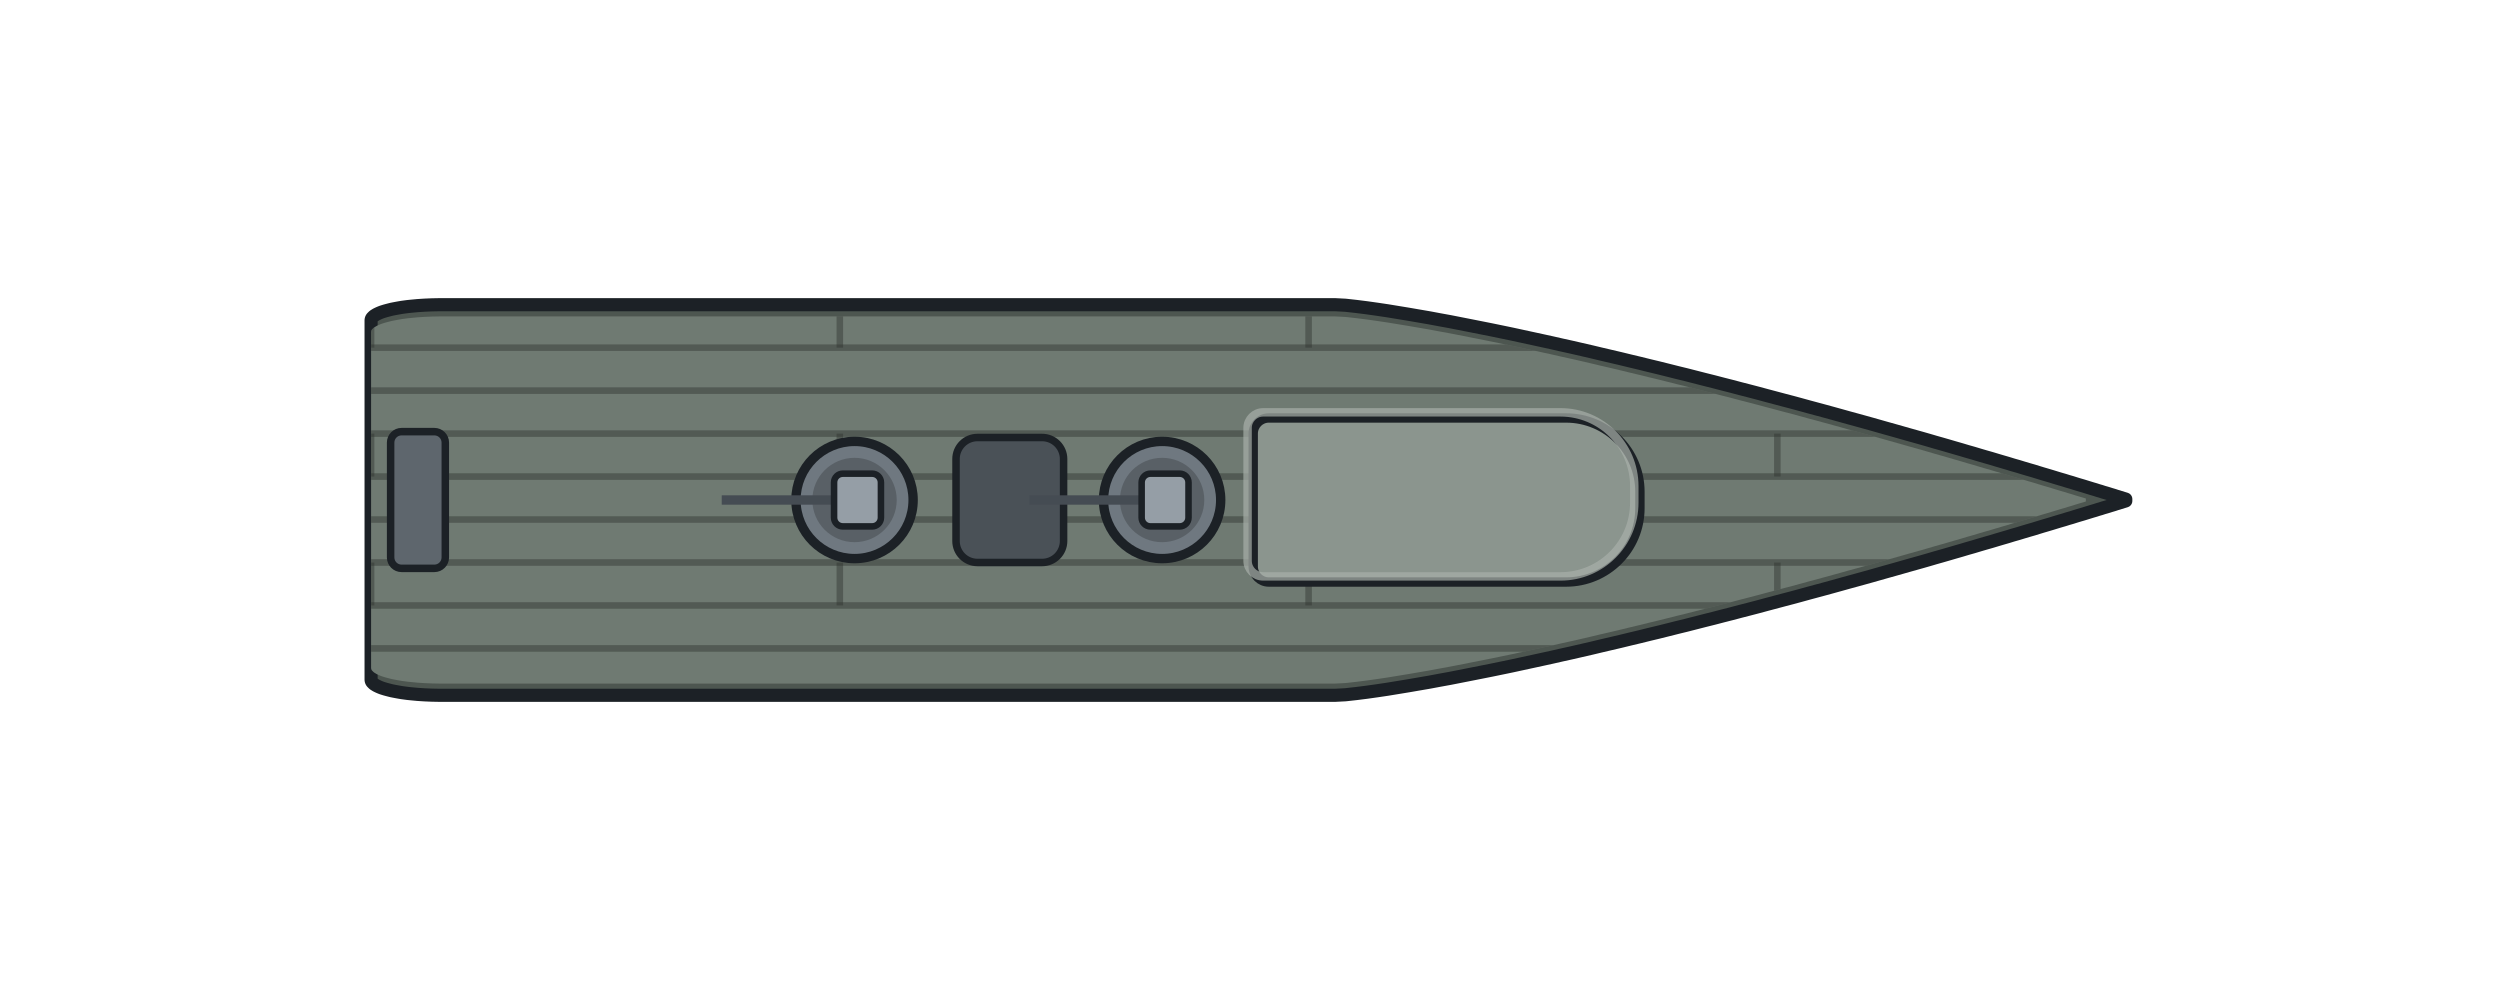
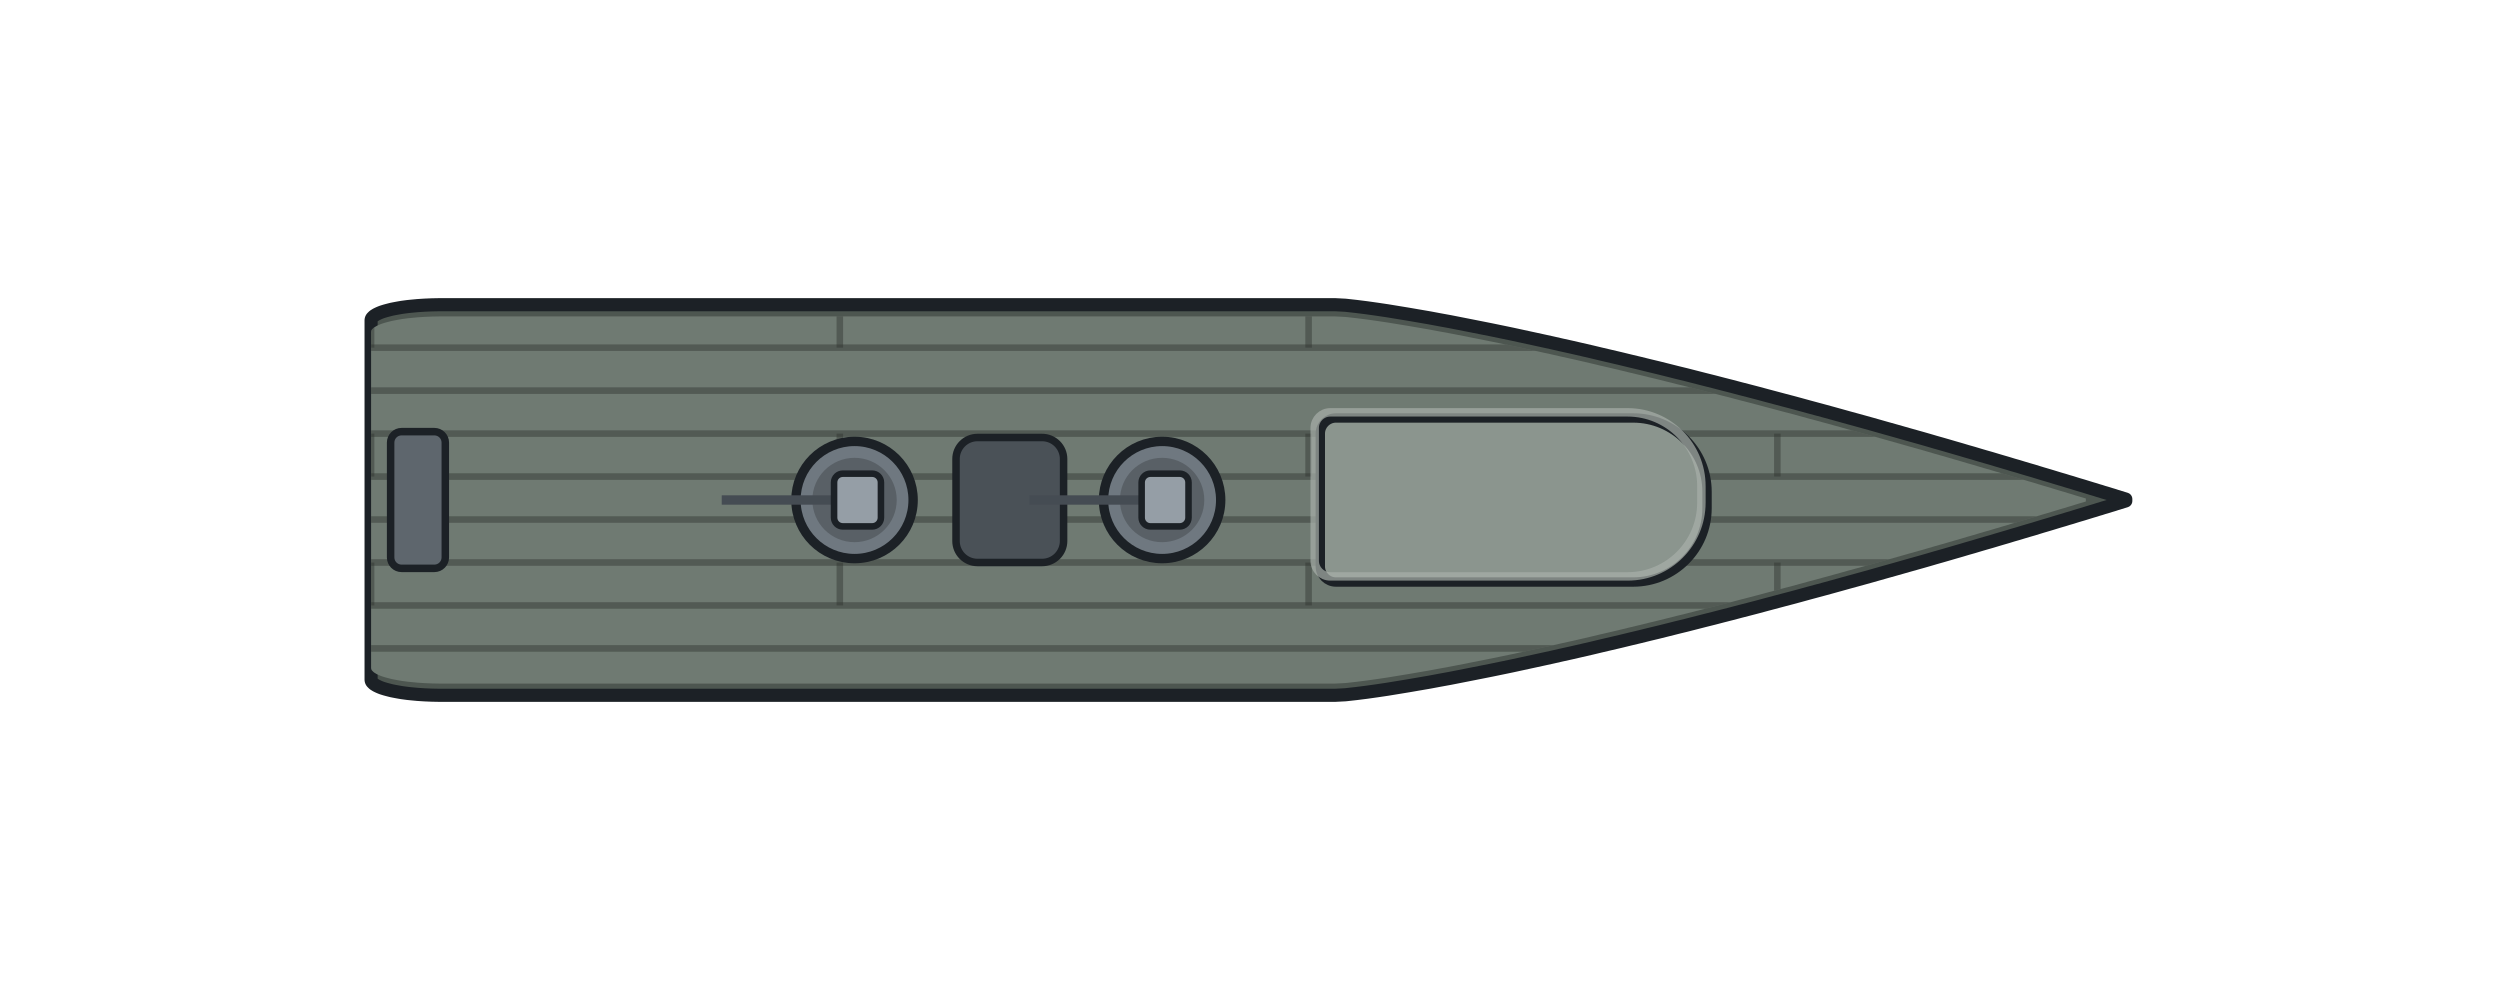
<svg xmlns="http://www.w3.org/2000/svg" width="320" height="128" viewBox="-16 -6.4 32 12.8" shape-rendering="geometricPrecision">
  <defs>
    <clipPath id="hullclip">
      <path d="M-11.25,-2.3 L-11.249,-2.309 L-11.247,-2.317 L-11.243,-2.326 L-11.237,-2.334 L-11.229,-2.342 L-11.22,-2.351 L-11.21,-2.359 L-11.197,-2.367 L-11.184,-2.375 L-11.168,-2.383 L-11.151,-2.391 L-11.132,-2.399 L-11.111,-2.407 L-11.089,-2.414 L-11.066,-2.421 L-11.04,-2.428 L-11.013,-2.435 L-10.985,-2.442 L-10.955,-2.448 L-10.923,-2.454 L-10.89,-2.46 L-10.855,-2.466 L-10.818,-2.471 L-10.78,-2.476 L-10.741,-2.48 L-10.699,-2.484 L-10.657,-2.488 L-10.612,-2.491 L-10.566,-2.494 L-10.519,-2.496 L-10.47,-2.498 L-10.419,-2.499 L-10.367,-2.5 L-10.314,-2.5 L-10.259,-2.5 L-10.202,-2.5 L-10.144,-2.5 L-10.085,-2.5 L-10.024,-2.5 L-9.961,-2.5 L-9.897,-2.5 L-9.832,-2.5 L-9.765,-2.5 L-9.697,-2.5 L-9.628,-2.5 L-9.557,-2.5 L-9.484,-2.5 L-9.41,-2.5 L-9.335,-2.5 L-9.259,-2.5 L-9.181,-2.5 L-9.101,-2.5 L-9.021,-2.5 L-8.939,-2.5 L-8.856,-2.5 L-8.771,-2.5 L-8.686,-2.5 L-8.599,-2.5 L-8.51,-2.5 L-8.421,-2.5 L-8.33,-2.5 L-8.238,-2.5 L-8.145,-2.5 L-8.05,-2.5 L-7.955,-2.5 L-7.858,-2.5 L-7.76,-2.5 L-7.661,-2.5 L-7.561,-2.5 L-7.46,-2.5 L-7.358,-2.5 L-7.254,-2.5 L-7.15,-2.5 L-7.045,-2.5 L-6.938,-2.5 L-6.831,-2.5 L-6.722,-2.5 L-6.613,-2.5 L-6.502,-2.5 L-6.391,-2.5 L-6.278,-2.5 L-6.165,-2.5 L-6.051,-2.5 L-5.936,-2.5 L-5.82,-2.5 L-5.703,-2.5 L-5.586,-2.5 L-5.467,-2.5 L-5.348,-2.5 L-5.228,-2.5 L-5.107,-2.5 L-4.986,-2.5 L-4.864,-2.5 L-4.741,-2.5 L-4.617,-2.5 L-4.493,-2.5 L-4.368,-2.5 L-4.242,-2.5 L-4.116,-2.5 L-3.989,-2.5 L-3.862,-2.5 L-3.734,-2.5 L-3.605,-2.5 L-3.476,-2.5 L-3.347,-2.5 L-3.217,-2.5 L-3.086,-2.5 L-2.955,-2.5 L-2.824,-2.5 L-2.692,-2.5 L-2.56,-2.5 L-2.428,-2.5 L-2.295,-2.5 L-2.161,-2.5 L-2.028,-2.5 L-1.894,-2.5 L-1.76,-2.5 L-1.626,-2.5 L-1.491,-2.5 L-1.356,-2.5 L-1.221,-2.5 L-1.086,-2.5 L-0.95,-2.5 L-0.815,-2.5 L-0.679,-2.5 L-0.544,-2.5 L-0.408,-2.5 L-0.272,-2.5 L-0.136,-2.5 L-0,-2.5 L0.136,-2.5 L0.272,-2.5 L0.408,-2.5 L0.544,-2.5 L0.679,-2.5 L0.815,-2.5 L0.95,-2.5 L1.086,-2.5 L1.221,-2.493 L1.356,-2.478 L1.491,-2.461 L1.626,-2.442 L1.76,-2.422 L1.894,-2.4 L2.028,-2.378 L2.161,-2.355 L2.295,-2.332 L2.428,-2.307 L2.56,-2.283 L2.692,-2.257 L2.824,-2.231 L2.955,-2.205 L3.086,-2.179 L3.217,-2.152 L3.347,-2.125 L3.476,-2.097 L3.605,-2.069 L3.734,-2.041 L3.862,-2.013 L3.989,-1.984 L4.116,-1.956 L4.242,-1.927 L4.368,-1.898 L4.493,-1.868 L4.617,-1.839 L4.741,-1.81 L4.864,-1.78 L4.986,-1.751 L5.107,-1.721 L5.228,-1.692 L5.348,-1.662 L5.467,-1.632 L5.586,-1.603 L5.703,-1.573 L5.82,-1.543 L5.936,-1.514 L6.051,-1.484 L6.165,-1.455 L6.278,-1.425 L6.391,-1.396 L6.502,-1.367 L6.613,-1.337 L6.722,-1.308 L6.831,-1.279 L6.938,-1.251 L7.045,-1.222 L7.15,-1.193 L7.254,-1.165 L7.358,-1.137 L7.46,-1.109 L7.561,-1.081 L7.661,-1.053 L7.76,-1.026 L7.858,-0.999 L7.955,-0.972 L8.05,-0.945 L8.145,-0.918 L8.238,-0.892 L8.33,-0.866 L8.421,-0.84 L8.51,-0.815 L8.599,-0.79 L8.686,-0.765 L8.771,-0.74 L8.856,-0.716 L8.939,-0.692 L9.021,-0.668 L9.101,-0.645 L9.181,-0.621 L9.259,-0.599 L9.335,-0.576 L9.41,-0.554 L9.484,-0.533 L9.557,-0.511 L9.628,-0.49 L9.697,-0.47 L9.765,-0.449 L9.832,-0.43 L9.897,-0.41 L9.961,-0.391 L10.024,-0.373 L10.085,-0.354 L10.144,-0.336 L10.202,-0.319 L10.259,-0.302 L10.314,-0.285 L10.367,-0.269 L10.419,-0.254 L10.47,-0.238 L10.519,-0.224 L10.566,-0.209 L10.612,-0.195 L10.657,-0.182 L10.699,-0.169 L10.741,-0.156 L10.78,-0.144 L10.818,-0.133 L10.855,-0.121 L10.89,-0.111 L10.923,-0.1 L10.955,-0.091 L10.985,-0.082 L11.013,-0.073 L11.04,-0.065 L11.066,-0.057 L11.089,-0.049 L11.111,-0.043 L11.132,-0.036 L11.151,-0.031 L11.168,-0.025 L11.184,-0.02 L11.197,-0.016 L11.21,-0.012 L11.21,0.012 L11.197,0.016 L11.184,0.02 L11.168,0.025 L11.151,0.031 L11.132,0.036 L11.111,0.043 L11.089,0.049 L11.066,0.057 L11.04,0.065 L11.013,0.073 L10.985,0.082 L10.955,0.091 L10.923,0.1 L10.89,0.111 L10.855,0.121 L10.818,0.133 L10.78,0.144 L10.741,0.156 L10.699,0.169 L10.657,0.182 L10.612,0.195 L10.566,0.209 L10.519,0.224 L10.47,0.238 L10.419,0.254 L10.367,0.269 L10.314,0.285 L10.259,0.302 L10.202,0.319 L10.144,0.336 L10.085,0.354 L10.024,0.373 L9.961,0.391 L9.897,0.41 L9.832,0.43 L9.765,0.449 L9.697,0.47 L9.628,0.49 L9.557,0.511 L9.484,0.533 L9.41,0.554 L9.335,0.576 L9.259,0.599 L9.181,0.621 L9.101,0.645 L9.021,0.668 L8.939,0.692 L8.856,0.716 L8.771,0.74 L8.686,0.765 L8.599,0.79 L8.51,0.815 L8.421,0.84 L8.33,0.866 L8.238,0.892 L8.145,0.918 L8.05,0.945 L7.955,0.972 L7.858,0.999 L7.76,1.026 L7.661,1.053 L7.561,1.081 L7.46,1.109 L7.358,1.137 L7.254,1.165 L7.15,1.193 L7.045,1.222 L6.938,1.251 L6.831,1.279 L6.722,1.308 L6.613,1.337 L6.502,1.367 L6.391,1.396 L6.278,1.425 L6.165,1.455 L6.051,1.484 L5.936,1.514 L5.82,1.543 L5.703,1.573 L5.586,1.603 L5.467,1.632 L5.348,1.662 L5.228,1.692 L5.107,1.721 L4.986,1.751 L4.864,1.78 L4.741,1.81 L4.617,1.839 L4.493,1.868 L4.368,1.898 L4.242,1.927 L4.116,1.956 L3.989,1.984 L3.862,2.013 L3.734,2.041 L3.605,2.069 L3.476,2.097 L3.347,2.125 L3.217,2.152 L3.086,2.179 L2.955,2.205 L2.824,2.231 L2.692,2.257 L2.56,2.283 L2.428,2.307 L2.295,2.332 L2.161,2.355 L2.028,2.378 L1.894,2.4 L1.76,2.422 L1.626,2.442 L1.491,2.461 L1.356,2.478 L1.221,2.493 L1.086,2.5 L0.95,2.5 L0.815,2.5 L0.679,2.5 L0.544,2.5 L0.408,2.5 L0.272,2.5 L0.136,2.5 L-0,2.5 L-0.136,2.5 L-0.272,2.5 L-0.408,2.5 L-0.544,2.5 L-0.679,2.5 L-0.815,2.5 L-0.95,2.5 L-1.086,2.5 L-1.221,2.5 L-1.356,2.5 L-1.491,2.5 L-1.626,2.5 L-1.76,2.5 L-1.894,2.5 L-2.028,2.5 L-2.161,2.5 L-2.295,2.5 L-2.428,2.5 L-2.56,2.5 L-2.692,2.5 L-2.824,2.5 L-2.955,2.5 L-3.086,2.5 L-3.217,2.5 L-3.347,2.5 L-3.476,2.5 L-3.605,2.5 L-3.734,2.5 L-3.862,2.5 L-3.989,2.5 L-4.116,2.5 L-4.242,2.5 L-4.368,2.5 L-4.493,2.5 L-4.617,2.5 L-4.741,2.5 L-4.864,2.5 L-4.986,2.5 L-5.107,2.5 L-5.228,2.5 L-5.348,2.5 L-5.467,2.5 L-5.586,2.5 L-5.703,2.5 L-5.82,2.5 L-5.936,2.5 L-6.051,2.5 L-6.165,2.5 L-6.278,2.5 L-6.391,2.5 L-6.502,2.5 L-6.613,2.5 L-6.722,2.5 L-6.831,2.5 L-6.938,2.5 L-7.045,2.5 L-7.15,2.5 L-7.254,2.5 L-7.358,2.5 L-7.46,2.5 L-7.561,2.5 L-7.661,2.5 L-7.76,2.5 L-7.858,2.5 L-7.955,2.5 L-8.05,2.5 L-8.145,2.5 L-8.238,2.5 L-8.33,2.5 L-8.421,2.5 L-8.51,2.5 L-8.599,2.5 L-8.686,2.5 L-8.771,2.5 L-8.856,2.5 L-8.939,2.5 L-9.021,2.5 L-9.101,2.5 L-9.181,2.5 L-9.259,2.5 L-9.335,2.5 L-9.41,2.5 L-9.484,2.5 L-9.557,2.5 L-9.628,2.5 L-9.697,2.5 L-9.765,2.5 L-9.832,2.5 L-9.897,2.5 L-9.961,2.5 L-10.024,2.5 L-10.085,2.5 L-10.144,2.5 L-10.202,2.5 L-10.259,2.5 L-10.314,2.5 L-10.367,2.5 L-10.419,2.499 L-10.47,2.498 L-10.519,2.496 L-10.566,2.494 L-10.612,2.491 L-10.657,2.488 L-10.699,2.484 L-10.741,2.48 L-10.78,2.476 L-10.818,2.471 L-10.855,2.466 L-10.89,2.46 L-10.923,2.454 L-10.955,2.448 L-10.985,2.442 L-11.013,2.435 L-11.04,2.428 L-11.066,2.421 L-11.089,2.414 L-11.111,2.407 L-11.132,2.399 L-11.151,2.391 L-11.168,2.383 L-11.184,2.375 L-11.197,2.367 L-11.21,2.359 L-11.22,2.351 L-11.229,2.342 L-11.237,2.334 L-11.243,2.326 L-11.247,2.317 L-11.249,2.309 L-11.25,2.3 Z" />
    </clipPath>
    <clipPath id="deckclip">
      <path d="M-11.25,-2.15 L-11.249,-2.159 L-11.247,-2.167 L-11.243,-2.176 L-11.237,-2.184 L-11.229,-2.192 L-11.22,-2.201 L-11.21,-2.209 L-11.197,-2.217 L-11.184,-2.225 L-11.168,-2.233 L-11.151,-2.241 L-11.132,-2.249 L-11.111,-2.257 L-11.089,-2.264 L-11.066,-2.271 L-11.04,-2.278 L-11.013,-2.285 L-10.985,-2.292 L-10.955,-2.298 L-10.923,-2.304 L-10.89,-2.31 L-10.855,-2.316 L-10.818,-2.321 L-10.78,-2.326 L-10.741,-2.33 L-10.699,-2.334 L-10.657,-2.338 L-10.612,-2.341 L-10.566,-2.344 L-10.519,-2.346 L-10.47,-2.348 L-10.419,-2.349 L-10.367,-2.35 L-10.314,-2.35 L-10.259,-2.35 L-10.202,-2.35 L-10.144,-2.35 L-10.085,-2.35 L-10.024,-2.35 L-9.961,-2.35 L-9.897,-2.35 L-9.832,-2.35 L-9.765,-2.35 L-9.697,-2.35 L-9.628,-2.35 L-9.557,-2.35 L-9.484,-2.35 L-9.41,-2.35 L-9.335,-2.35 L-9.259,-2.35 L-9.181,-2.35 L-9.101,-2.35 L-9.021,-2.35 L-8.939,-2.35 L-8.856,-2.35 L-8.771,-2.35 L-8.686,-2.35 L-8.599,-2.35 L-8.51,-2.35 L-8.421,-2.35 L-8.33,-2.35 L-8.238,-2.35 L-8.145,-2.35 L-8.05,-2.35 L-7.955,-2.35 L-7.858,-2.35 L-7.76,-2.35 L-7.661,-2.35 L-7.561,-2.35 L-7.46,-2.35 L-7.358,-2.35 L-7.254,-2.35 L-7.15,-2.35 L-7.045,-2.35 L-6.938,-2.35 L-6.831,-2.35 L-6.722,-2.35 L-6.613,-2.35 L-6.502,-2.35 L-6.391,-2.35 L-6.278,-2.35 L-6.165,-2.35 L-6.051,-2.35 L-5.936,-2.35 L-5.82,-2.35 L-5.703,-2.35 L-5.586,-2.35 L-5.467,-2.35 L-5.348,-2.35 L-5.228,-2.35 L-5.107,-2.35 L-4.986,-2.35 L-4.864,-2.35 L-4.741,-2.35 L-4.617,-2.35 L-4.493,-2.35 L-4.368,-2.35 L-4.242,-2.35 L-4.116,-2.35 L-3.989,-2.35 L-3.862,-2.35 L-3.734,-2.35 L-3.605,-2.35 L-3.476,-2.35 L-3.347,-2.35 L-3.217,-2.35 L-3.086,-2.35 L-2.955,-2.35 L-2.824,-2.35 L-2.692,-2.35 L-2.56,-2.35 L-2.428,-2.35 L-2.295,-2.35 L-2.161,-2.35 L-2.028,-2.35 L-1.894,-2.35 L-1.76,-2.35 L-1.626,-2.35 L-1.491,-2.35 L-1.356,-2.35 L-1.221,-2.35 L-1.086,-2.35 L-0.95,-2.35 L-0.815,-2.35 L-0.679,-2.35 L-0.544,-2.35 L-0.408,-2.35 L-0.272,-2.35 L-0.136,-2.35 L-0,-2.35 L0.136,-2.35 L0.272,-2.35 L0.408,-2.35 L0.544,-2.35 L0.679,-2.35 L0.815,-2.35 L0.95,-2.35 L1.086,-2.35 L1.221,-2.343 L1.356,-2.328 L1.491,-2.311 L1.626,-2.292 L1.76,-2.272 L1.894,-2.25 L2.028,-2.228 L2.161,-2.205 L2.295,-2.182 L2.428,-2.157 L2.56,-2.133 L2.692,-2.107 L2.824,-2.081 L2.955,-2.055 L3.086,-2.029 L3.217,-2.002 L3.347,-1.975 L3.476,-1.947 L3.605,-1.919 L3.734,-1.891 L3.862,-1.863 L3.989,-1.834 L4.116,-1.806 L4.242,-1.777 L4.368,-1.748 L4.493,-1.718 L4.617,-1.689 L4.741,-1.66 L4.864,-1.63 L4.986,-1.601 L5.107,-1.571 L5.228,-1.542 L5.348,-1.512 L5.467,-1.482 L5.586,-1.453 L5.703,-1.423 L5.82,-1.393 L5.936,-1.364 L6.051,-1.334 L6.165,-1.305 L6.278,-1.275 L6.391,-1.246 L6.502,-1.217 L6.613,-1.187 L6.722,-1.158 L6.831,-1.129 L6.938,-1.101 L7.045,-1.072 L7.15,-1.043 L7.254,-1.015 L7.358,-0.987 L7.46,-0.959 L7.561,-0.931 L7.661,-0.903 L7.76,-0.876 L7.858,-0.849 L7.955,-0.822 L8.05,-0.795 L8.145,-0.768 L8.238,-0.742 L8.33,-0.716 L8.421,-0.69 L8.51,-0.665 L8.599,-0.64 L8.686,-0.615 L8.771,-0.59 L8.856,-0.566 L8.939,-0.542 L9.021,-0.518 L9.101,-0.495 L9.181,-0.471 L9.259,-0.449 L9.335,-0.426 L9.41,-0.404 L9.484,-0.383 L9.557,-0.361 L9.628,-0.34 L9.697,-0.32 L9.765,-0.299 L9.832,-0.28 L9.897,-0.26 L9.961,-0.241 L10.024,-0.223 L10.085,-0.204 L10.144,-0.186 L10.202,-0.169 L10.259,-0.152 L10.314,-0.135 L10.367,-0.119 L10.419,-0.104 L10.47,-0.088 L10.519,-0.074 L10.566,-0.059 L10.612,-0.045 L10.657,-0.032 L10.699,-0.019 L10.699,0.019 L10.657,0.032 L10.612,0.045 L10.566,0.059 L10.519,0.074 L10.47,0.088 L10.419,0.104 L10.367,0.119 L10.314,0.135 L10.259,0.152 L10.202,0.169 L10.144,0.186 L10.085,0.204 L10.024,0.223 L9.961,0.241 L9.897,0.26 L9.832,0.28 L9.765,0.299 L9.697,0.32 L9.628,0.34 L9.557,0.361 L9.484,0.383 L9.41,0.404 L9.335,0.426 L9.259,0.449 L9.181,0.471 L9.101,0.495 L9.021,0.518 L8.939,0.542 L8.856,0.566 L8.771,0.59 L8.686,0.615 L8.599,0.64 L8.51,0.665 L8.421,0.69 L8.33,0.716 L8.238,0.742 L8.145,0.768 L8.05,0.795 L7.955,0.822 L7.858,0.849 L7.76,0.876 L7.661,0.903 L7.561,0.931 L7.46,0.959 L7.358,0.987 L7.254,1.015 L7.15,1.043 L7.045,1.072 L6.938,1.101 L6.831,1.129 L6.722,1.158 L6.613,1.187 L6.502,1.217 L6.391,1.246 L6.278,1.275 L6.165,1.305 L6.051,1.334 L5.936,1.364 L5.82,1.393 L5.703,1.423 L5.586,1.453 L5.467,1.482 L5.348,1.512 L5.228,1.542 L5.107,1.571 L4.986,1.601 L4.864,1.63 L4.741,1.66 L4.617,1.689 L4.493,1.718 L4.368,1.748 L4.242,1.777 L4.116,1.806 L3.989,1.834 L3.862,1.863 L3.734,1.891 L3.605,1.919 L3.476,1.947 L3.347,1.975 L3.217,2.002 L3.086,2.029 L2.955,2.055 L2.824,2.081 L2.692,2.107 L2.56,2.133 L2.428,2.157 L2.295,2.182 L2.161,2.205 L2.028,2.228 L1.894,2.25 L1.76,2.272 L1.626,2.292 L1.491,2.311 L1.356,2.328 L1.221,2.343 L1.086,2.35 L0.95,2.35 L0.815,2.35 L0.679,2.35 L0.544,2.35 L0.408,2.35 L0.272,2.35 L0.136,2.35 L-0,2.35 L-0.136,2.35 L-0.272,2.35 L-0.408,2.35 L-0.544,2.35 L-0.679,2.35 L-0.815,2.35 L-0.95,2.35 L-1.086,2.35 L-1.221,2.35 L-1.356,2.35 L-1.491,2.35 L-1.626,2.35 L-1.76,2.35 L-1.894,2.35 L-2.028,2.35 L-2.161,2.35 L-2.295,2.35 L-2.428,2.35 L-2.56,2.35 L-2.692,2.35 L-2.824,2.35 L-2.955,2.35 L-3.086,2.35 L-3.217,2.35 L-3.347,2.35 L-3.476,2.35 L-3.605,2.35 L-3.734,2.35 L-3.862,2.35 L-3.989,2.35 L-4.116,2.35 L-4.242,2.35 L-4.368,2.35 L-4.493,2.35 L-4.617,2.35 L-4.741,2.35 L-4.864,2.35 L-4.986,2.35 L-5.107,2.35 L-5.228,2.35 L-5.348,2.35 L-5.467,2.35 L-5.586,2.35 L-5.703,2.35 L-5.82,2.35 L-5.936,2.35 L-6.051,2.35 L-6.165,2.35 L-6.278,2.35 L-6.391,2.35 L-6.502,2.35 L-6.613,2.35 L-6.722,2.35 L-6.831,2.35 L-6.938,2.35 L-7.045,2.35 L-7.15,2.35 L-7.254,2.35 L-7.358,2.35 L-7.46,2.35 L-7.561,2.35 L-7.661,2.35 L-7.76,2.35 L-7.858,2.35 L-7.955,2.35 L-8.05,2.35 L-8.145,2.35 L-8.238,2.35 L-8.33,2.35 L-8.421,2.35 L-8.51,2.35 L-8.599,2.35 L-8.686,2.35 L-8.771,2.35 L-8.856,2.35 L-8.939,2.35 L-9.021,2.35 L-9.101,2.35 L-9.181,2.35 L-9.259,2.35 L-9.335,2.35 L-9.41,2.35 L-9.484,2.35 L-9.557,2.35 L-9.628,2.35 L-9.697,2.35 L-9.765,2.35 L-9.832,2.35 L-9.897,2.35 L-9.961,2.35 L-10.024,2.35 L-10.085,2.35 L-10.144,2.35 L-10.202,2.35 L-10.259,2.35 L-10.314,2.35 L-10.367,2.35 L-10.419,2.349 L-10.47,2.348 L-10.519,2.346 L-10.566,2.344 L-10.612,2.341 L-10.657,2.338 L-10.699,2.334 L-10.741,2.33 L-10.78,2.326 L-10.818,2.321 L-10.855,2.316 L-10.89,2.31 L-10.923,2.304 L-10.955,2.298 L-10.985,2.292 L-11.013,2.285 L-11.04,2.278 L-11.066,2.271 L-11.089,2.264 L-11.111,2.257 L-11.132,2.249 L-11.151,2.241 L-11.168,2.233 L-11.184,2.225 L-11.197,2.217 L-11.21,2.209 L-11.22,2.201 L-11.229,2.192 L-11.237,2.184 L-11.243,2.176 L-11.247,2.167 L-11.249,2.159 L-11.25,2.15 Z" />
    </clipPath>
  </defs>
  <path d="M-11.25,-2.3 L-11.249,-2.309 L-11.247,-2.317 L-11.243,-2.326 L-11.237,-2.334 L-11.229,-2.342 L-11.22,-2.351 L-11.21,-2.359 L-11.197,-2.367 L-11.184,-2.375 L-11.168,-2.383 L-11.151,-2.391 L-11.132,-2.399 L-11.111,-2.407 L-11.089,-2.414 L-11.066,-2.421 L-11.04,-2.428 L-11.013,-2.435 L-10.985,-2.442 L-10.955,-2.448 L-10.923,-2.454 L-10.89,-2.46 L-10.855,-2.466 L-10.818,-2.471 L-10.78,-2.476 L-10.741,-2.48 L-10.699,-2.484 L-10.657,-2.488 L-10.612,-2.491 L-10.566,-2.494 L-10.519,-2.496 L-10.47,-2.498 L-10.419,-2.499 L-10.367,-2.5 L-10.314,-2.5 L-10.259,-2.5 L-10.202,-2.5 L-10.144,-2.5 L-10.085,-2.5 L-10.024,-2.5 L-9.961,-2.5 L-9.897,-2.5 L-9.832,-2.5 L-9.765,-2.5 L-9.697,-2.5 L-9.628,-2.5 L-9.557,-2.5 L-9.484,-2.5 L-9.41,-2.5 L-9.335,-2.5 L-9.259,-2.5 L-9.181,-2.5 L-9.101,-2.5 L-9.021,-2.5 L-8.939,-2.5 L-8.856,-2.5 L-8.771,-2.5 L-8.686,-2.5 L-8.599,-2.5 L-8.51,-2.5 L-8.421,-2.5 L-8.33,-2.5 L-8.238,-2.5 L-8.145,-2.5 L-8.05,-2.5 L-7.955,-2.5 L-7.858,-2.5 L-7.76,-2.5 L-7.661,-2.5 L-7.561,-2.5 L-7.46,-2.5 L-7.358,-2.5 L-7.254,-2.5 L-7.15,-2.5 L-7.045,-2.5 L-6.938,-2.5 L-6.831,-2.5 L-6.722,-2.5 L-6.613,-2.5 L-6.502,-2.5 L-6.391,-2.5 L-6.278,-2.5 L-6.165,-2.5 L-6.051,-2.5 L-5.936,-2.5 L-5.82,-2.5 L-5.703,-2.5 L-5.586,-2.5 L-5.467,-2.5 L-5.348,-2.5 L-5.228,-2.5 L-5.107,-2.5 L-4.986,-2.5 L-4.864,-2.5 L-4.741,-2.5 L-4.617,-2.5 L-4.493,-2.5 L-4.368,-2.5 L-4.242,-2.5 L-4.116,-2.5 L-3.989,-2.5 L-3.862,-2.5 L-3.734,-2.5 L-3.605,-2.5 L-3.476,-2.5 L-3.347,-2.5 L-3.217,-2.5 L-3.086,-2.5 L-2.955,-2.5 L-2.824,-2.5 L-2.692,-2.5 L-2.56,-2.5 L-2.428,-2.5 L-2.295,-2.5 L-2.161,-2.5 L-2.028,-2.5 L-1.894,-2.5 L-1.76,-2.5 L-1.626,-2.5 L-1.491,-2.5 L-1.356,-2.5 L-1.221,-2.5 L-1.086,-2.5 L-0.95,-2.5 L-0.815,-2.5 L-0.679,-2.5 L-0.544,-2.5 L-0.408,-2.5 L-0.272,-2.5 L-0.136,-2.5 L-0,-2.5 L0.136,-2.5 L0.272,-2.5 L0.408,-2.5 L0.544,-2.5 L0.679,-2.5 L0.815,-2.5 L0.95,-2.5 L1.086,-2.5 L1.221,-2.493 L1.356,-2.478 L1.491,-2.461 L1.626,-2.442 L1.76,-2.422 L1.894,-2.4 L2.028,-2.378 L2.161,-2.355 L2.295,-2.332 L2.428,-2.307 L2.56,-2.283 L2.692,-2.257 L2.824,-2.231 L2.955,-2.205 L3.086,-2.179 L3.217,-2.152 L3.347,-2.125 L3.476,-2.097 L3.605,-2.069 L3.734,-2.041 L3.862,-2.013 L3.989,-1.984 L4.116,-1.956 L4.242,-1.927 L4.368,-1.898 L4.493,-1.868 L4.617,-1.839 L4.741,-1.81 L4.864,-1.78 L4.986,-1.751 L5.107,-1.721 L5.228,-1.692 L5.348,-1.662 L5.467,-1.632 L5.586,-1.603 L5.703,-1.573 L5.82,-1.543 L5.936,-1.514 L6.051,-1.484 L6.165,-1.455 L6.278,-1.425 L6.391,-1.396 L6.502,-1.367 L6.613,-1.337 L6.722,-1.308 L6.831,-1.279 L6.938,-1.251 L7.045,-1.222 L7.15,-1.193 L7.254,-1.165 L7.358,-1.137 L7.46,-1.109 L7.561,-1.081 L7.661,-1.053 L7.76,-1.026 L7.858,-0.999 L7.955,-0.972 L8.05,-0.945 L8.145,-0.918 L8.238,-0.892 L8.33,-0.866 L8.421,-0.84 L8.51,-0.815 L8.599,-0.79 L8.686,-0.765 L8.771,-0.74 L8.856,-0.716 L8.939,-0.692 L9.021,-0.668 L9.101,-0.645 L9.181,-0.621 L9.259,-0.599 L9.335,-0.576 L9.41,-0.554 L9.484,-0.533 L9.557,-0.511 L9.628,-0.49 L9.697,-0.47 L9.765,-0.449 L9.832,-0.43 L9.897,-0.41 L9.961,-0.391 L10.024,-0.373 L10.085,-0.354 L10.144,-0.336 L10.202,-0.319 L10.259,-0.302 L10.314,-0.285 L10.367,-0.269 L10.419,-0.254 L10.47,-0.238 L10.519,-0.224 L10.566,-0.209 L10.612,-0.195 L10.657,-0.182 L10.699,-0.169 L10.741,-0.156 L10.78,-0.144 L10.818,-0.133 L10.855,-0.121 L10.89,-0.111 L10.923,-0.1 L10.955,-0.091 L10.985,-0.082 L11.013,-0.073 L11.04,-0.065 L11.066,-0.057 L11.089,-0.049 L11.111,-0.043 L11.132,-0.036 L11.151,-0.031 L11.168,-0.025 L11.184,-0.02 L11.197,-0.016 L11.21,-0.012 L11.21,0.012 L11.197,0.016 L11.184,0.02 L11.168,0.025 L11.151,0.031 L11.132,0.036 L11.111,0.043 L11.089,0.049 L11.066,0.057 L11.04,0.065 L11.013,0.073 L10.985,0.082 L10.955,0.091 L10.923,0.1 L10.89,0.111 L10.855,0.121 L10.818,0.133 L10.78,0.144 L10.741,0.156 L10.699,0.169 L10.657,0.182 L10.612,0.195 L10.566,0.209 L10.519,0.224 L10.47,0.238 L10.419,0.254 L10.367,0.269 L10.314,0.285 L10.259,0.302 L10.202,0.319 L10.144,0.336 L10.085,0.354 L10.024,0.373 L9.961,0.391 L9.897,0.41 L9.832,0.43 L9.765,0.449 L9.697,0.47 L9.628,0.49 L9.557,0.511 L9.484,0.533 L9.41,0.554 L9.335,0.576 L9.259,0.599 L9.181,0.621 L9.101,0.645 L9.021,0.668 L8.939,0.692 L8.856,0.716 L8.771,0.74 L8.686,0.765 L8.599,0.79 L8.51,0.815 L8.421,0.84 L8.33,0.866 L8.238,0.892 L8.145,0.918 L8.05,0.945 L7.955,0.972 L7.858,0.999 L7.76,1.026 L7.661,1.053 L7.561,1.081 L7.46,1.109 L7.358,1.137 L7.254,1.165 L7.15,1.193 L7.045,1.222 L6.938,1.251 L6.831,1.279 L6.722,1.308 L6.613,1.337 L6.502,1.367 L6.391,1.396 L6.278,1.425 L6.165,1.455 L6.051,1.484 L5.936,1.514 L5.82,1.543 L5.703,1.573 L5.586,1.603 L5.467,1.632 L5.348,1.662 L5.228,1.692 L5.107,1.721 L4.986,1.751 L4.864,1.78 L4.741,1.81 L4.617,1.839 L4.493,1.868 L4.368,1.898 L4.242,1.927 L4.116,1.956 L3.989,1.984 L3.862,2.013 L3.734,2.041 L3.605,2.069 L3.476,2.097 L3.347,2.125 L3.217,2.152 L3.086,2.179 L2.955,2.205 L2.824,2.231 L2.692,2.257 L2.56,2.283 L2.428,2.307 L2.295,2.332 L2.161,2.355 L2.028,2.378 L1.894,2.4 L1.76,2.422 L1.626,2.442 L1.491,2.461 L1.356,2.478 L1.221,2.493 L1.086,2.5 L0.95,2.5 L0.815,2.5 L0.679,2.5 L0.544,2.5 L0.408,2.5 L0.272,2.5 L0.136,2.5 L-0,2.5 L-0.136,2.5 L-0.272,2.5 L-0.408,2.5 L-0.544,2.5 L-0.679,2.5 L-0.815,2.5 L-0.95,2.5 L-1.086,2.5 L-1.221,2.5 L-1.356,2.5 L-1.491,2.5 L-1.626,2.5 L-1.76,2.5 L-1.894,2.5 L-2.028,2.5 L-2.161,2.5 L-2.295,2.5 L-2.428,2.5 L-2.56,2.5 L-2.692,2.5 L-2.824,2.5 L-2.955,2.5 L-3.086,2.5 L-3.217,2.5 L-3.347,2.5 L-3.476,2.5 L-3.605,2.5 L-3.734,2.5 L-3.862,2.5 L-3.989,2.5 L-4.116,2.5 L-4.242,2.5 L-4.368,2.5 L-4.493,2.5 L-4.617,2.5 L-4.741,2.5 L-4.864,2.5 L-4.986,2.5 L-5.107,2.5 L-5.228,2.5 L-5.348,2.5 L-5.467,2.5 L-5.586,2.5 L-5.703,2.5 L-5.82,2.5 L-5.936,2.5 L-6.051,2.5 L-6.165,2.5 L-6.278,2.5 L-6.391,2.5 L-6.502,2.5 L-6.613,2.5 L-6.722,2.5 L-6.831,2.5 L-6.938,2.5 L-7.045,2.5 L-7.15,2.5 L-7.254,2.5 L-7.358,2.5 L-7.46,2.5 L-7.561,2.5 L-7.661,2.5 L-7.76,2.5 L-7.858,2.5 L-7.955,2.5 L-8.05,2.5 L-8.145,2.5 L-8.238,2.5 L-8.33,2.5 L-8.421,2.5 L-8.51,2.5 L-8.599,2.5 L-8.686,2.5 L-8.771,2.5 L-8.856,2.5 L-8.939,2.5 L-9.021,2.5 L-9.101,2.5 L-9.181,2.5 L-9.259,2.5 L-9.335,2.5 L-9.41,2.5 L-9.484,2.5 L-9.557,2.5 L-9.628,2.5 L-9.697,2.5 L-9.765,2.5 L-9.832,2.5 L-9.897,2.5 L-9.961,2.5 L-10.024,2.5 L-10.085,2.5 L-10.144,2.5 L-10.202,2.5 L-10.259,2.5 L-10.314,2.5 L-10.367,2.5 L-10.419,2.499 L-10.47,2.498 L-10.519,2.496 L-10.566,2.494 L-10.612,2.491 L-10.657,2.488 L-10.699,2.484 L-10.741,2.48 L-10.78,2.476 L-10.818,2.471 L-10.855,2.466 L-10.89,2.46 L-10.923,2.454 L-10.955,2.448 L-10.985,2.442 L-11.013,2.435 L-11.04,2.428 L-11.066,2.421 L-11.089,2.414 L-11.111,2.407 L-11.132,2.399 L-11.151,2.391 L-11.168,2.383 L-11.184,2.375 L-11.197,2.367 L-11.21,2.359 L-11.22,2.351 L-11.229,2.342 L-11.237,2.334 L-11.243,2.326 L-11.247,2.317 L-11.249,2.309 L-11.25,2.3 Z" fill="#4d5650" stroke="#1c2126" stroke-width="0.168" stroke-linejoin="round" />
  <path d="M-11.25,-2.15 L-11.249,-2.159 L-11.247,-2.167 L-11.243,-2.176 L-11.237,-2.184 L-11.229,-2.192 L-11.22,-2.201 L-11.21,-2.209 L-11.197,-2.217 L-11.184,-2.225 L-11.168,-2.233 L-11.151,-2.241 L-11.132,-2.249 L-11.111,-2.257 L-11.089,-2.264 L-11.066,-2.271 L-11.04,-2.278 L-11.013,-2.285 L-10.985,-2.292 L-10.955,-2.298 L-10.923,-2.304 L-10.89,-2.31 L-10.855,-2.316 L-10.818,-2.321 L-10.78,-2.326 L-10.741,-2.33 L-10.699,-2.334 L-10.657,-2.338 L-10.612,-2.341 L-10.566,-2.344 L-10.519,-2.346 L-10.47,-2.348 L-10.419,-2.349 L-10.367,-2.35 L-10.314,-2.35 L-10.259,-2.35 L-10.202,-2.35 L-10.144,-2.35 L-10.085,-2.35 L-10.024,-2.35 L-9.961,-2.35 L-9.897,-2.35 L-9.832,-2.35 L-9.765,-2.35 L-9.697,-2.35 L-9.628,-2.35 L-9.557,-2.35 L-9.484,-2.35 L-9.41,-2.35 L-9.335,-2.35 L-9.259,-2.35 L-9.181,-2.35 L-9.101,-2.35 L-9.021,-2.35 L-8.939,-2.35 L-8.856,-2.35 L-8.771,-2.35 L-8.686,-2.35 L-8.599,-2.35 L-8.51,-2.35 L-8.421,-2.35 L-8.33,-2.35 L-8.238,-2.35 L-8.145,-2.35 L-8.05,-2.35 L-7.955,-2.35 L-7.858,-2.35 L-7.76,-2.35 L-7.661,-2.35 L-7.561,-2.35 L-7.46,-2.35 L-7.358,-2.35 L-7.254,-2.35 L-7.15,-2.35 L-7.045,-2.35 L-6.938,-2.35 L-6.831,-2.35 L-6.722,-2.35 L-6.613,-2.35 L-6.502,-2.35 L-6.391,-2.35 L-6.278,-2.35 L-6.165,-2.35 L-6.051,-2.35 L-5.936,-2.35 L-5.82,-2.35 L-5.703,-2.35 L-5.586,-2.35 L-5.467,-2.35 L-5.348,-2.35 L-5.228,-2.35 L-5.107,-2.35 L-4.986,-2.35 L-4.864,-2.35 L-4.741,-2.35 L-4.617,-2.35 L-4.493,-2.35 L-4.368,-2.35 L-4.242,-2.35 L-4.116,-2.35 L-3.989,-2.35 L-3.862,-2.35 L-3.734,-2.35 L-3.605,-2.35 L-3.476,-2.35 L-3.347,-2.35 L-3.217,-2.35 L-3.086,-2.35 L-2.955,-2.35 L-2.824,-2.35 L-2.692,-2.35 L-2.56,-2.35 L-2.428,-2.35 L-2.295,-2.35 L-2.161,-2.35 L-2.028,-2.35 L-1.894,-2.35 L-1.76,-2.35 L-1.626,-2.35 L-1.491,-2.35 L-1.356,-2.35 L-1.221,-2.35 L-1.086,-2.35 L-0.95,-2.35 L-0.815,-2.35 L-0.679,-2.35 L-0.544,-2.35 L-0.408,-2.35 L-0.272,-2.35 L-0.136,-2.35 L-0,-2.35 L0.136,-2.35 L0.272,-2.35 L0.408,-2.35 L0.544,-2.35 L0.679,-2.35 L0.815,-2.35 L0.95,-2.35 L1.086,-2.35 L1.221,-2.343 L1.356,-2.328 L1.491,-2.311 L1.626,-2.292 L1.76,-2.272 L1.894,-2.25 L2.028,-2.228 L2.161,-2.205 L2.295,-2.182 L2.428,-2.157 L2.56,-2.133 L2.692,-2.107 L2.824,-2.081 L2.955,-2.055 L3.086,-2.029 L3.217,-2.002 L3.347,-1.975 L3.476,-1.947 L3.605,-1.919 L3.734,-1.891 L3.862,-1.863 L3.989,-1.834 L4.116,-1.806 L4.242,-1.777 L4.368,-1.748 L4.493,-1.718 L4.617,-1.689 L4.741,-1.66 L4.864,-1.63 L4.986,-1.601 L5.107,-1.571 L5.228,-1.542 L5.348,-1.512 L5.467,-1.482 L5.586,-1.453 L5.703,-1.423 L5.82,-1.393 L5.936,-1.364 L6.051,-1.334 L6.165,-1.305 L6.278,-1.275 L6.391,-1.246 L6.502,-1.217 L6.613,-1.187 L6.722,-1.158 L6.831,-1.129 L6.938,-1.101 L7.045,-1.072 L7.15,-1.043 L7.254,-1.015 L7.358,-0.987 L7.46,-0.959 L7.561,-0.931 L7.661,-0.903 L7.76,-0.876 L7.858,-0.849 L7.955,-0.822 L8.05,-0.795 L8.145,-0.768 L8.238,-0.742 L8.33,-0.716 L8.421,-0.69 L8.51,-0.665 L8.599,-0.64 L8.686,-0.615 L8.771,-0.59 L8.856,-0.566 L8.939,-0.542 L9.021,-0.518 L9.101,-0.495 L9.181,-0.471 L9.259,-0.449 L9.335,-0.426 L9.41,-0.404 L9.484,-0.383 L9.557,-0.361 L9.628,-0.34 L9.697,-0.32 L9.765,-0.299 L9.832,-0.28 L9.897,-0.26 L9.961,-0.241 L10.024,-0.223 L10.085,-0.204 L10.144,-0.186 L10.202,-0.169 L10.259,-0.152 L10.314,-0.135 L10.367,-0.119 L10.419,-0.104 L10.47,-0.088 L10.519,-0.074 L10.566,-0.059 L10.612,-0.045 L10.657,-0.032 L10.699,-0.019 L10.699,0.019 L10.657,0.032 L10.612,0.045 L10.566,0.059 L10.519,0.074 L10.47,0.088 L10.419,0.104 L10.367,0.119 L10.314,0.135 L10.259,0.152 L10.202,0.169 L10.144,0.186 L10.085,0.204 L10.024,0.223 L9.961,0.241 L9.897,0.26 L9.832,0.28 L9.765,0.299 L9.697,0.32 L9.628,0.34 L9.557,0.361 L9.484,0.383 L9.41,0.404 L9.335,0.426 L9.259,0.449 L9.181,0.471 L9.101,0.495 L9.021,0.518 L8.939,0.542 L8.856,0.566 L8.771,0.59 L8.686,0.615 L8.599,0.64 L8.51,0.665 L8.421,0.69 L8.33,0.716 L8.238,0.742 L8.145,0.768 L8.05,0.795 L7.955,0.822 L7.858,0.849 L7.76,0.876 L7.661,0.903 L7.561,0.931 L7.46,0.959 L7.358,0.987 L7.254,1.015 L7.15,1.043 L7.045,1.072 L6.938,1.101 L6.831,1.129 L6.722,1.158 L6.613,1.187 L6.502,1.217 L6.391,1.246 L6.278,1.275 L6.165,1.305 L6.051,1.334 L5.936,1.364 L5.82,1.393 L5.703,1.423 L5.586,1.453 L5.467,1.482 L5.348,1.512 L5.228,1.542 L5.107,1.571 L4.986,1.601 L4.864,1.63 L4.741,1.66 L4.617,1.689 L4.493,1.718 L4.368,1.748 L4.242,1.777 L4.116,1.806 L3.989,1.834 L3.862,1.863 L3.734,1.891 L3.605,1.919 L3.476,1.947 L3.347,1.975 L3.217,2.002 L3.086,2.029 L2.955,2.055 L2.824,2.081 L2.692,2.107 L2.56,2.133 L2.428,2.157 L2.295,2.182 L2.161,2.205 L2.028,2.228 L1.894,2.25 L1.76,2.272 L1.626,2.292 L1.491,2.311 L1.356,2.328 L1.221,2.343 L1.086,2.35 L0.95,2.35 L0.815,2.35 L0.679,2.35 L0.544,2.35 L0.408,2.35 L0.272,2.35 L0.136,2.35 L-0,2.35 L-0.136,2.35 L-0.272,2.35 L-0.408,2.35 L-0.544,2.35 L-0.679,2.35 L-0.815,2.35 L-0.95,2.35 L-1.086,2.35 L-1.221,2.35 L-1.356,2.35 L-1.491,2.35 L-1.626,2.35 L-1.76,2.35 L-1.894,2.35 L-2.028,2.35 L-2.161,2.35 L-2.295,2.35 L-2.428,2.35 L-2.56,2.35 L-2.692,2.35 L-2.824,2.35 L-2.955,2.35 L-3.086,2.35 L-3.217,2.35 L-3.347,2.35 L-3.476,2.35 L-3.605,2.35 L-3.734,2.35 L-3.862,2.35 L-3.989,2.35 L-4.116,2.35 L-4.242,2.35 L-4.368,2.35 L-4.493,2.35 L-4.617,2.35 L-4.741,2.35 L-4.864,2.35 L-4.986,2.35 L-5.107,2.35 L-5.228,2.35 L-5.348,2.35 L-5.467,2.35 L-5.586,2.35 L-5.703,2.35 L-5.82,2.35 L-5.936,2.35 L-6.051,2.35 L-6.165,2.35 L-6.278,2.35 L-6.391,2.35 L-6.502,2.35 L-6.613,2.35 L-6.722,2.35 L-6.831,2.35 L-6.938,2.35 L-7.045,2.35 L-7.15,2.35 L-7.254,2.35 L-7.358,2.35 L-7.46,2.35 L-7.561,2.35 L-7.661,2.35 L-7.76,2.35 L-7.858,2.35 L-7.955,2.35 L-8.05,2.35 L-8.145,2.35 L-8.238,2.35 L-8.33,2.35 L-8.421,2.35 L-8.51,2.35 L-8.599,2.35 L-8.686,2.35 L-8.771,2.35 L-8.856,2.35 L-8.939,2.35 L-9.021,2.35 L-9.101,2.35 L-9.181,2.35 L-9.259,2.35 L-9.335,2.35 L-9.41,2.35 L-9.484,2.35 L-9.557,2.35 L-9.628,2.35 L-9.697,2.35 L-9.765,2.35 L-9.832,2.35 L-9.897,2.35 L-9.961,2.35 L-10.024,2.35 L-10.085,2.35 L-10.144,2.35 L-10.202,2.35 L-10.259,2.35 L-10.314,2.35 L-10.367,2.35 L-10.419,2.349 L-10.47,2.348 L-10.519,2.346 L-10.566,2.344 L-10.612,2.341 L-10.657,2.338 L-10.699,2.334 L-10.741,2.33 L-10.78,2.326 L-10.818,2.321 L-10.855,2.316 L-10.89,2.31 L-10.923,2.304 L-10.955,2.298 L-10.985,2.292 L-11.013,2.285 L-11.04,2.278 L-11.066,2.271 L-11.089,2.264 L-11.111,2.257 L-11.132,2.249 L-11.151,2.241 L-11.168,2.233 L-11.184,2.225 L-11.197,2.217 L-11.21,2.209 L-11.22,2.201 L-11.229,2.192 L-11.237,2.184 L-11.243,2.176 L-11.247,2.167 L-11.249,2.159 L-11.25,2.15 Z" fill="#6f7a72" />
  <g clip-path="url(#deckclip)" stroke="#2f3530" stroke-width="0.084" stroke-opacity="0.45">
    <line x1="-11.25" y1="-2.5" x2="11.25" y2="-2.5" />
    <line x1="-11.25" y1="-1.95" x2="11.25" y2="-1.95" />
    <line x1="-11.25" y1="-1.4" x2="11.25" y2="-1.4" />
    <line x1="-11.25" y1="-0.85" x2="11.25" y2="-0.85" />
    <line x1="-11.25" y1="-0.3" x2="11.25" y2="-0.3" />
    <line x1="-11.25" y1="0.25" x2="11.25" y2="0.25" />
    <line x1="-11.25" y1="0.8" x2="11.25" y2="0.8" />
    <line x1="-11.25" y1="1.35" x2="11.25" y2="1.35" />
    <line x1="-11.25" y1="1.9" x2="11.25" y2="1.9" />
    <line x1="-11.25" y1="2.45" x2="11.25" y2="2.45" />
    <line x1="-11.25" y1="-2.5" x2="-11.25" y2="2.5" stroke-dasharray="0.55 1.1" />
    <line x1="-5.25" y1="-2.5" x2="-5.25" y2="2.5" stroke-dasharray="0.55 1.1" />
    <line x1="0.75" y1="-2.5" x2="0.75" y2="2.5" stroke-dasharray="0.55 1.1" />
    <line x1="6.75" y1="-2.5" x2="6.75" y2="2.5" stroke-dasharray="0.55 1.1" />
  </g>
-   <path d="M0.241,-1.05 L4.046,-1.05 A0.945,0.945 0 0 1 4.991,-0.105 L4.991,0.105 A0.945,0.945 0 0 1 4.046,1.05 L0.241,1.05 A0.2,0.2 0 0 1 0.041,0.85 L0.041,-0.85 A0.2,0.2 0 0 1 0.241,-1.05 Z" fill="#8b958e" stroke="#1c2126" stroke-width="0.12" stroke-linejoin="round" />
-   <path d="M0.241,-1.05 L4.046,-1.05 A0.945,0.945 0 0 1 4.991,-0.105 L4.991,0.105 A0.945,0.945 0 0 1 4.046,1.05 L0.241,1.05 A0.2,0.2 0 0 1 0.041,0.85 L0.041,-0.85 A0.2,0.2 0 0 1 0.241,-1.05 Z" fill="none" stroke="#a8b0aa" stroke-width="0.108" transform="translate(-0.072,-0.072)" stroke-opacity="0.7" />
+   <path d="M1.1,-1.05 L4.905,-1.05 A0.945,0.945 0 0 1 5.85,-0.105 L5.85,0.105 A0.945,0.945 0 0 1 4.905,1.05 L1.1,1.05 A0.2,0.2 0 0 1 0.9,0.85 L0.9,-0.85 A0.2,0.2 0 0 1 1.1,-1.05 Z" fill="#8b958e" stroke="#1c2126" stroke-width="0.12" stroke-linejoin="round" />
+   <path d="M1.1,-1.05 L4.905,-1.05 A0.945,0.945 0 0 1 5.85,-0.105 L5.85,0.105 A0.945,0.945 0 0 1 4.905,1.05 L1.1,1.05 A0.2,0.2 0 0 1 0.9,0.85 L0.9,-0.85 A0.2,0.2 0 0 1 1.1,-1.05 Z" fill="none" stroke="#a8b0aa" stroke-width="0.108" transform="translate(-0.072,-0.072)" stroke-opacity="0.7" />
  <path d="M-3.488,-0.8 L-2.662,-0.8 A0.275,0.275 0 0 1 -2.386,-0.525 L-2.386,0.525 A0.275,0.275 0 0 1 -2.662,0.8 L-3.488,0.8 A0.275,0.275 0 0 1 -3.763,0.525 L-3.763,-0.525 A0.275,0.275 0 0 1 -3.488,-0.8 Z" fill="#4a5157" stroke="#1c2126" stroke-width="0.096" stroke-linejoin="round" />
  <path d="M-10.86,-0.875 L-10.44,-0.875 A0.14,0.14 0 0 1 -10.3,-0.735 L-10.3,0.735 A0.14,0.14 0 0 1 -10.44,0.875 L-10.86,0.875 A0.14,0.14 0 0 1 -11,0.735 L-11,-0.735 A0.14,0.14 0 0 1 -10.86,-0.875 Z" fill="#5e666d" stroke="#1c2126" stroke-width="0.096" stroke-linejoin="round" />
  <g transform="translate(-1.125,0) rotate(180)">
    <circle r="0.75" fill="#6f7880" stroke="#1c2126" stroke-width="0.12" stroke-linejoin="round" />
    <circle r="0.54" fill="#596066" />
    <rect x="0" y="-0.06" width="1.7" height="0.12" fill="#454c53" />
    <rect x="-0.338" y="-0.338" width="0.6" height="0.675" rx="0.112" fill="#959ea6" stroke="#1c2126" stroke-width="0.084" stroke-linejoin="round" />
  </g>
  <g transform="translate(-5.062,0) rotate(180)">
    <circle r="0.75" fill="#6f7880" stroke="#1c2126" stroke-width="0.12" stroke-linejoin="round" />
    <circle r="0.54" fill="#596066" />
    <rect x="0" y="-0.06" width="1.7" height="0.12" fill="#454c53" />
    <rect x="-0.338" y="-0.338" width="0.6" height="0.675" rx="0.112" fill="#959ea6" stroke="#1c2126" stroke-width="0.084" stroke-linejoin="round" />
  </g>
</svg>
